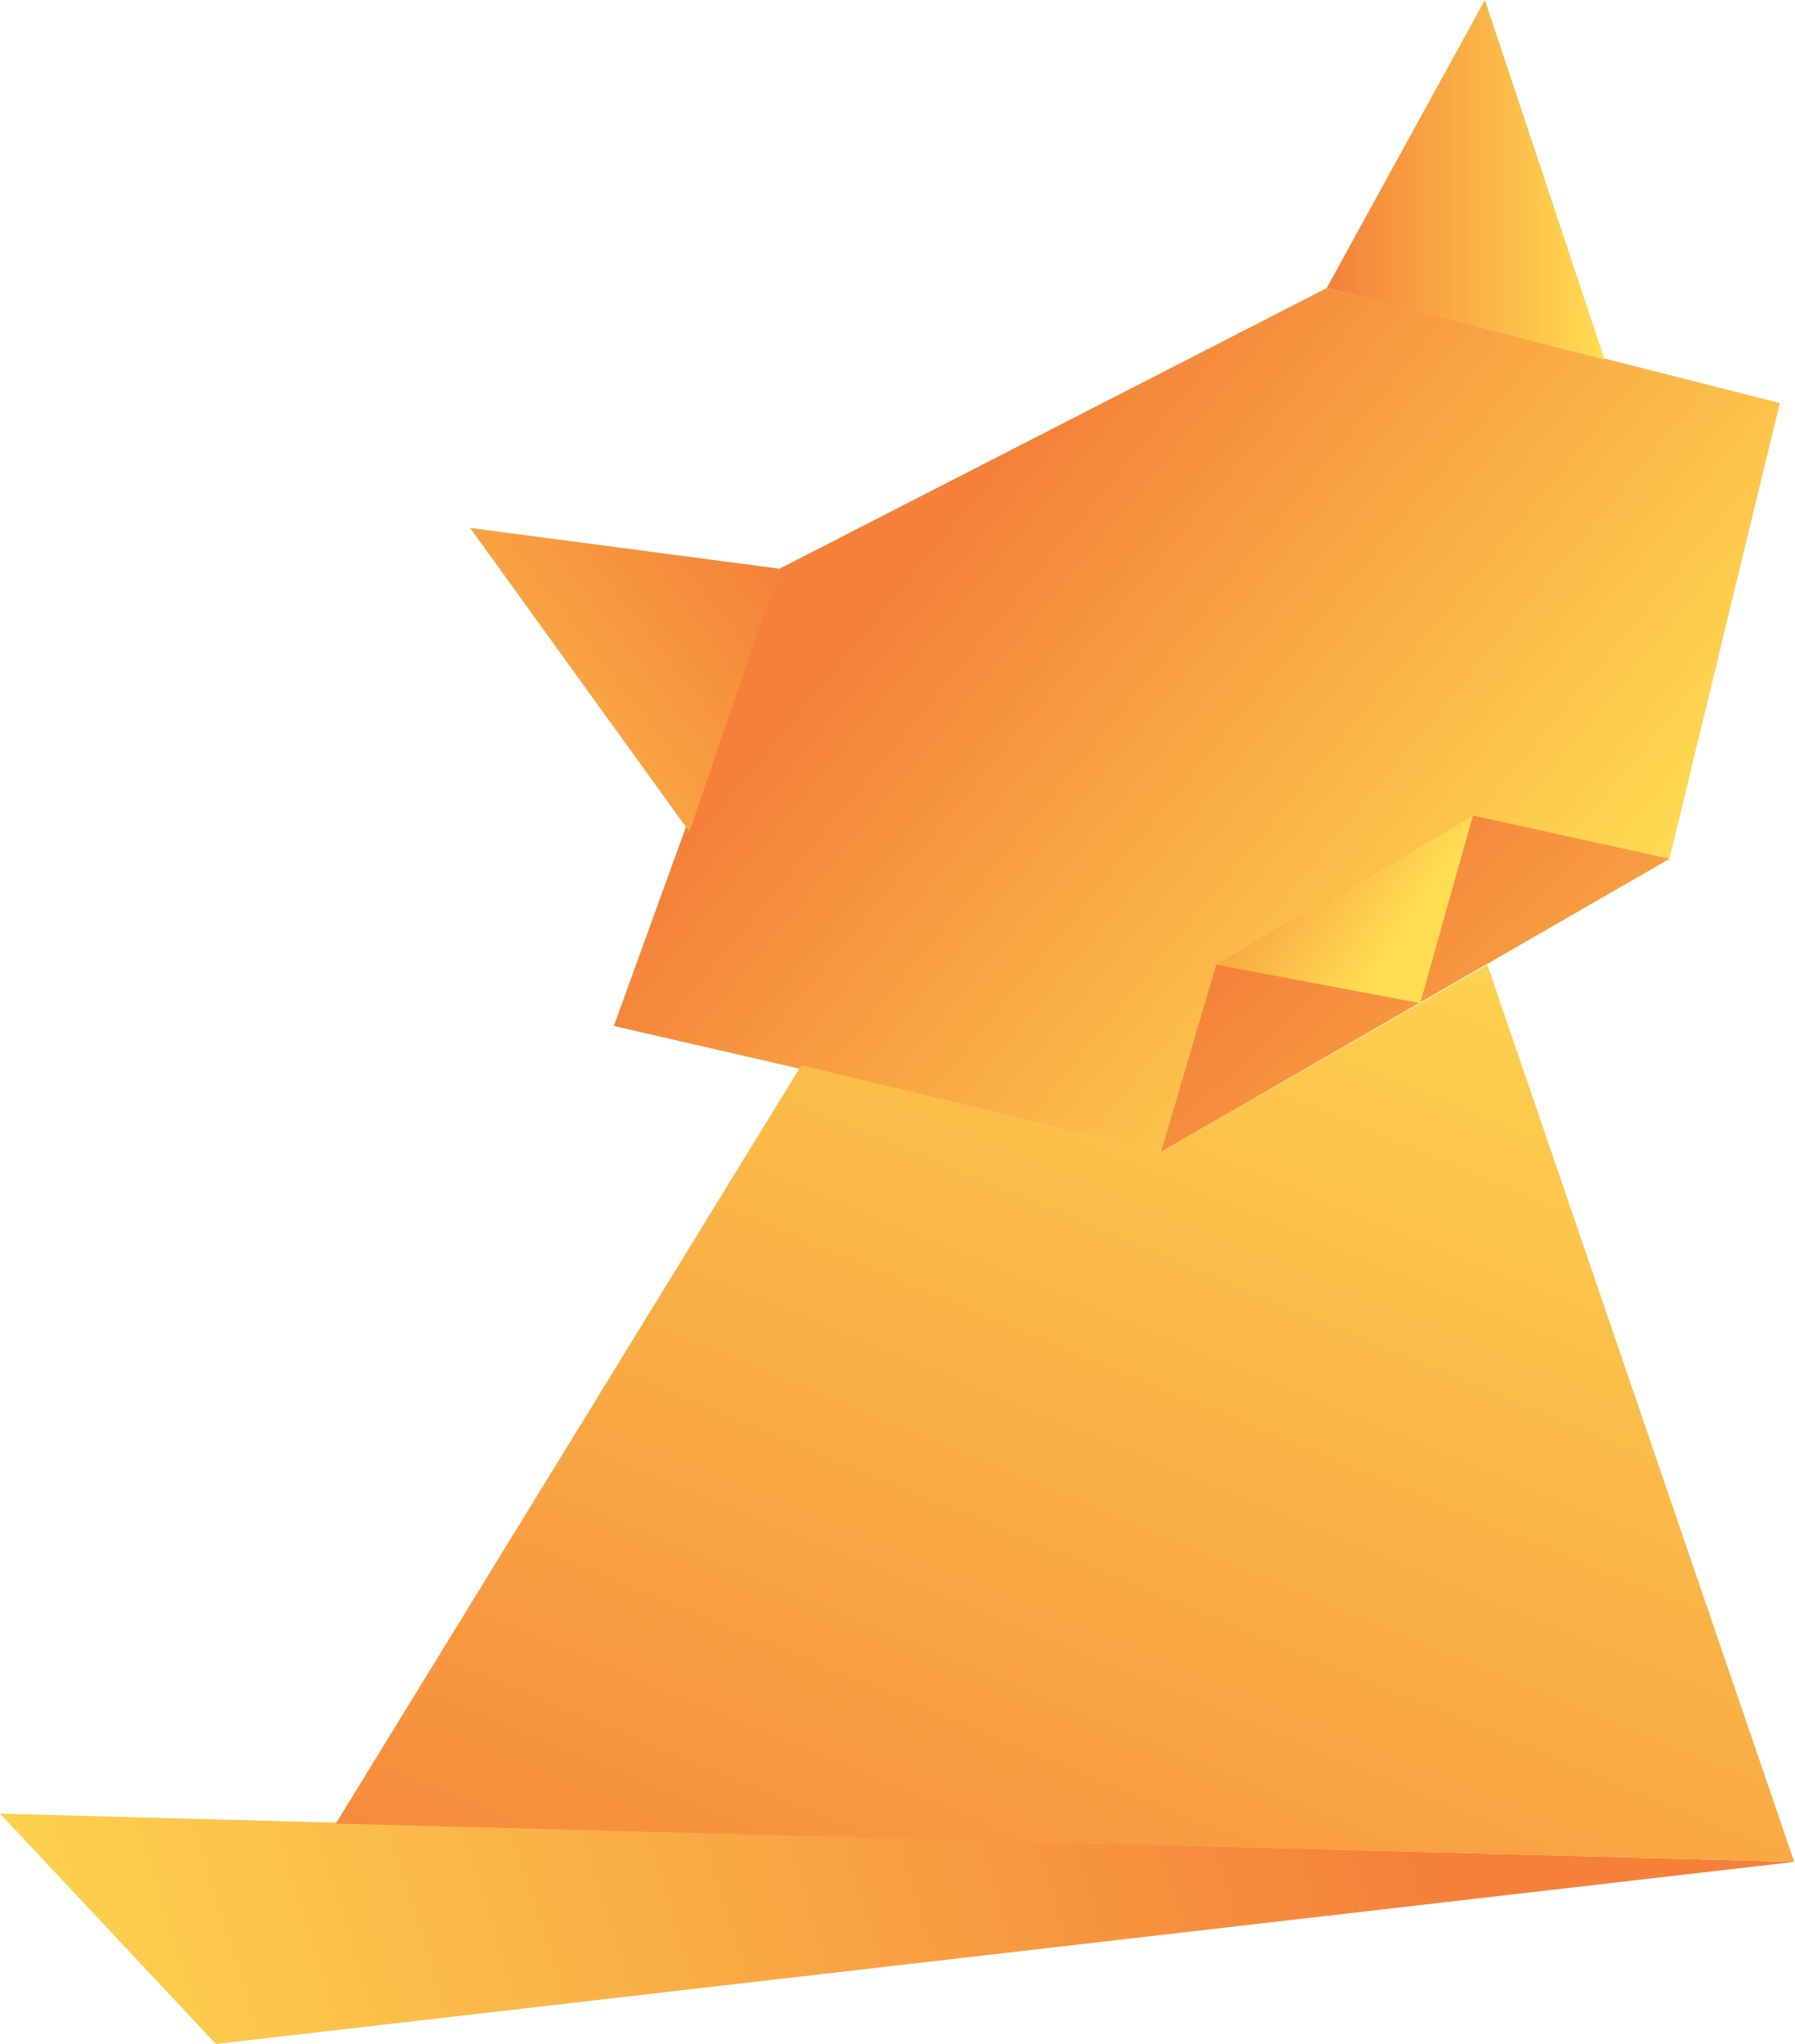
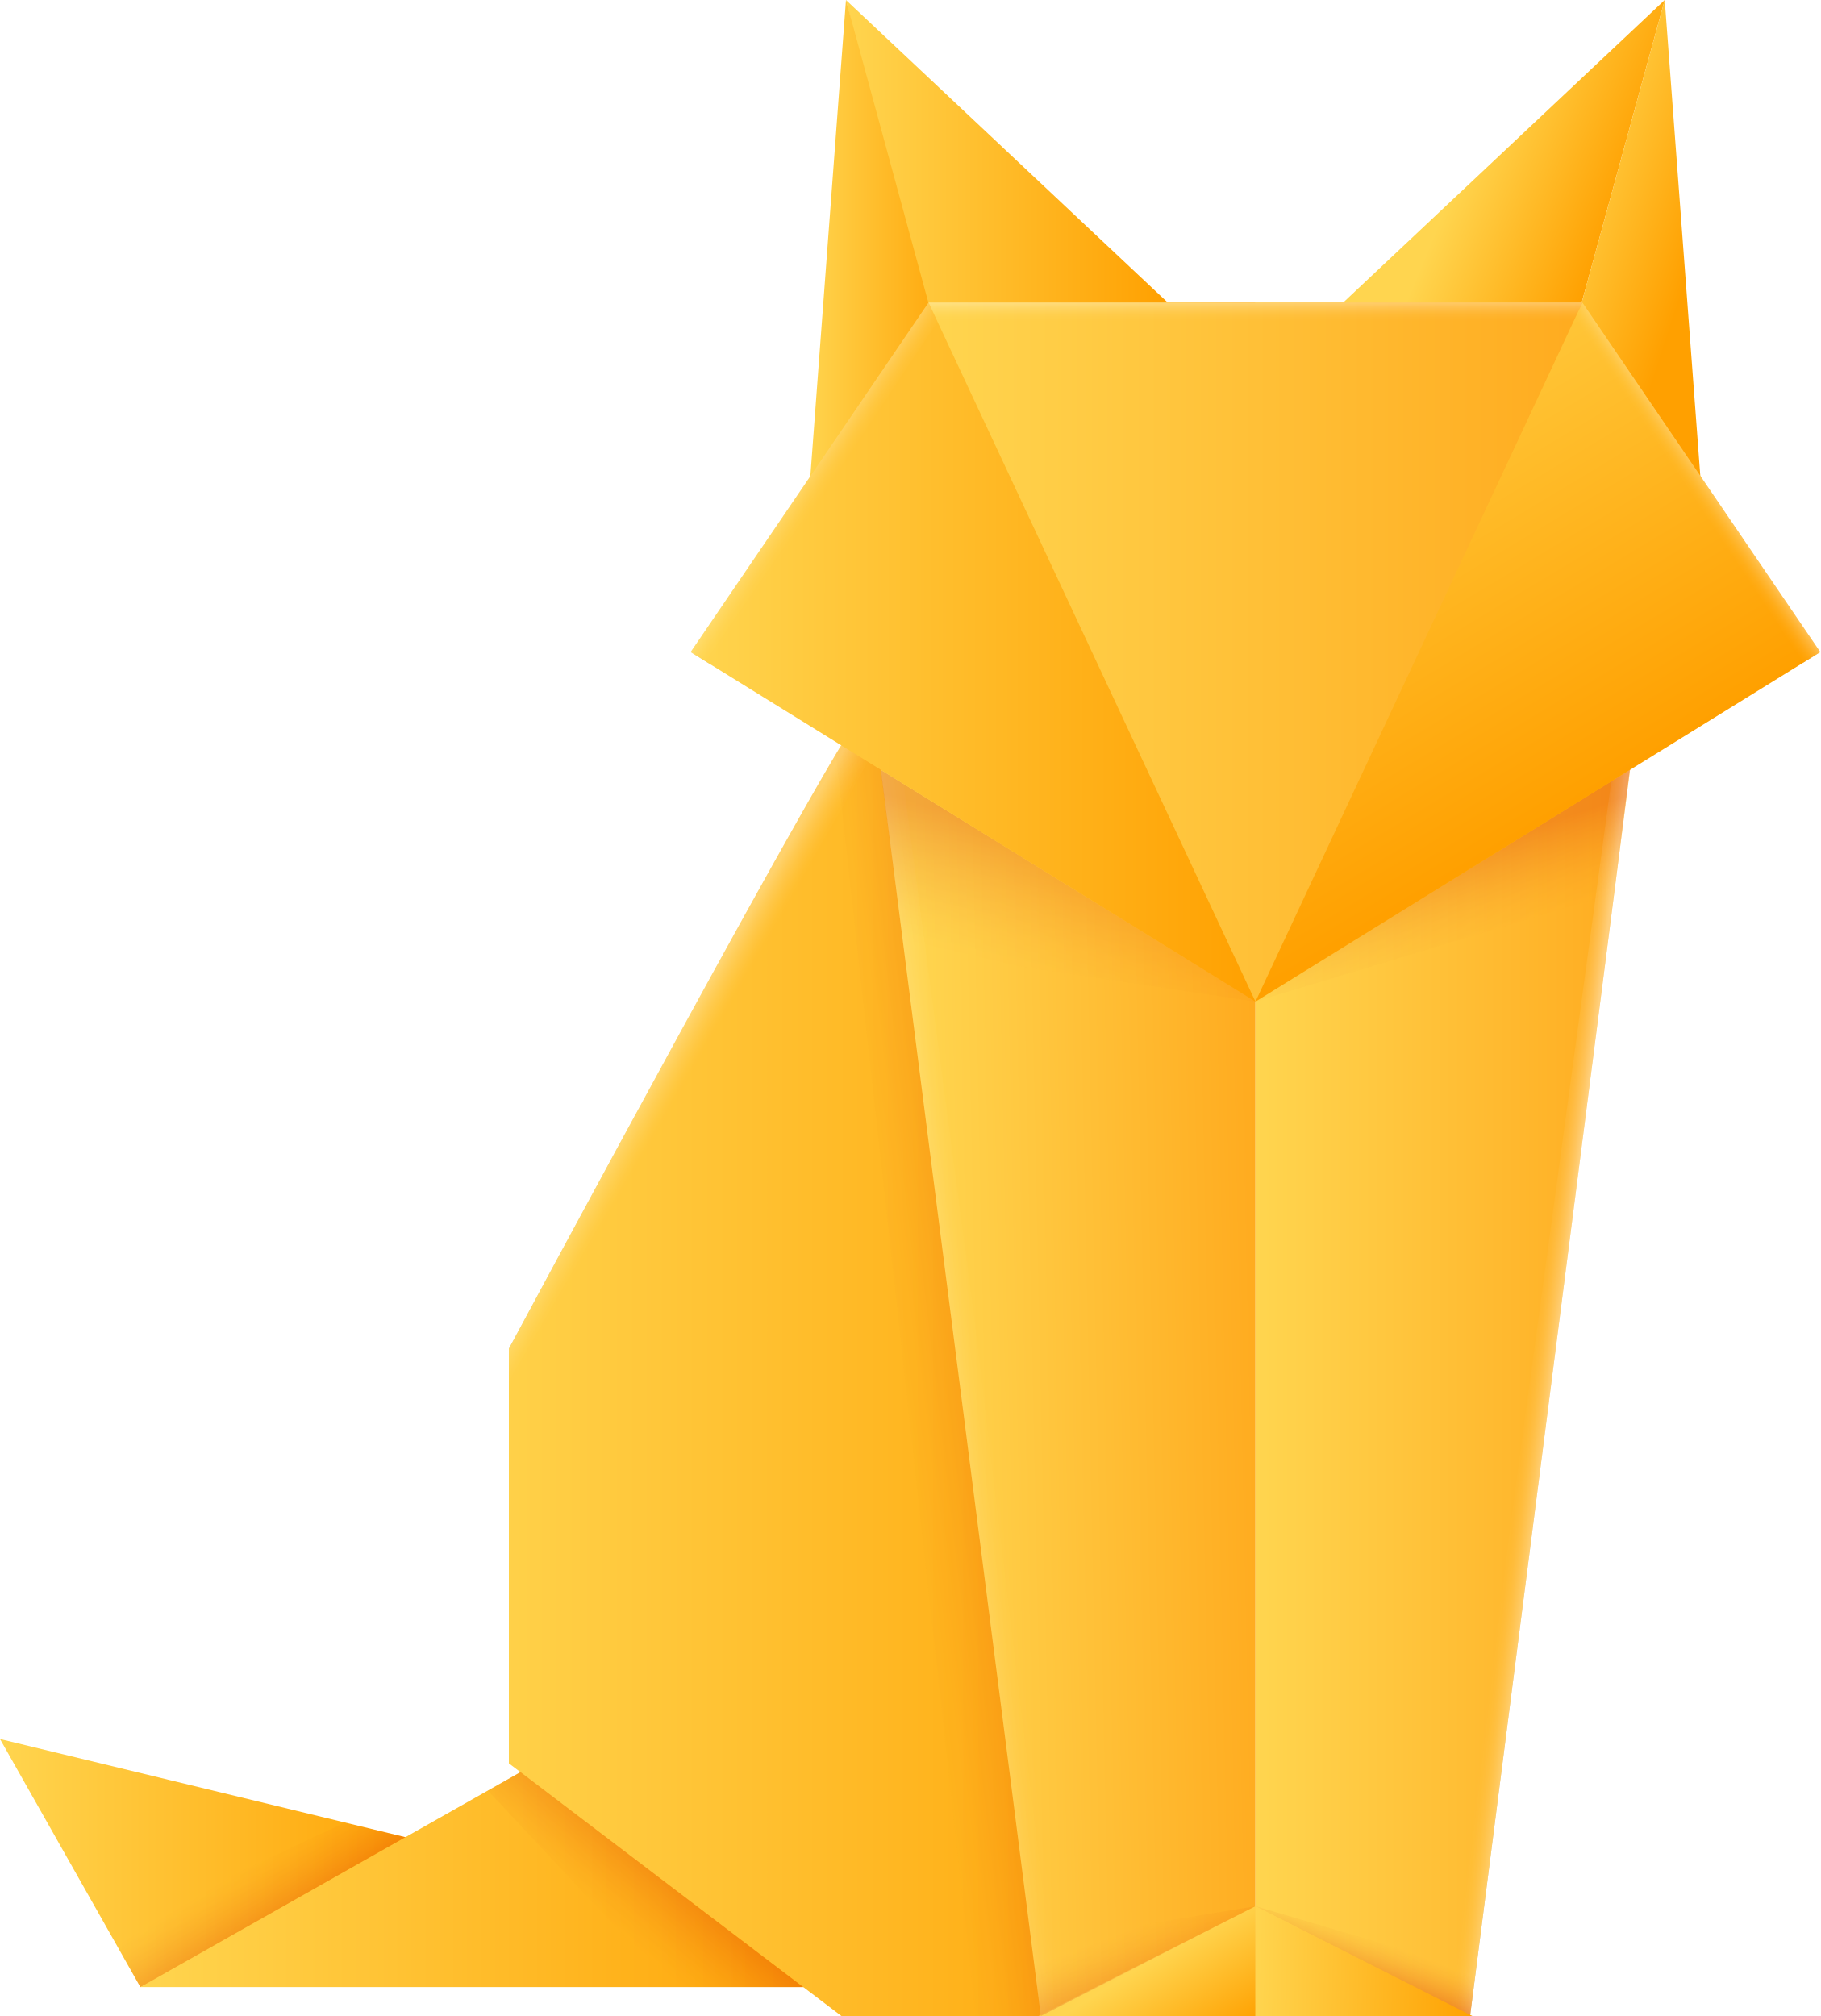
- <svg xmlns="http://www.w3.org/2000/svg" xmlns:xlink="http://www.w3.org/1999/xlink" viewBox="0 0 36.07 41.08">
+ <svg xmlns="http://www.w3.org/2000/svg" xmlns:xlink="http://www.w3.org/1999/xlink" viewBox="0 0 87.53 96.95">
  <defs>
-     <style>.cls-1{fill:url(#linear-gradient);}.cls-2{fill:url(#linear-gradient-2);}.cls-3{fill:url(#linear-gradient-3);}.cls-4{fill:url(#linear-gradient-4);}.cls-5{fill:url(#linear-gradient-5);}.cls-6{fill:url(#linear-gradient-6);}.cls-7{fill:url(#linear-gradient-7);}</style>
-     <linearGradient id="linear-gradient" x1="38.1" y1="43.17" x2="8.3" y2="33.91" gradientTransform="matrix(-1, 0, 0, 1, 36.07, 0)" gradientUnits="userSpaceOnUse">
-       <stop offset="0" stop-color="#ffdd51" />
-       <stop offset="1" stop-color="#f48039" />
+     <style>.cls-1{fill:url(#linear-gradient);}.cls-2{fill:url(#linear-gradient-7);}.cls-2,.cls-3,.cls-4,.cls-5,.cls-6,.cls-7{mix-blend-mode:screen;}.cls-2,.cls-7{opacity:.2;}.cls-3{fill:url(#linear-gradient-9);}.cls-3,.cls-8,.cls-9,.cls-10{opacity:.4;}.cls-4{fill:url(#linear-gradient-4);}.cls-4,.cls-5,.cls-6,.cls-11,.cls-12,.cls-13,.cls-14{opacity:.3;}.cls-5{fill:url(#linear-gradient-22);}.cls-6{fill:url(#linear-gradient-24);}.cls-7{fill:url(#linear-gradient-20);}.cls-11{fill:url(#linear-gradient-5);}.cls-11,.cls-8,.cls-9,.cls-10,.cls-12,.cls-13,.cls-14{mix-blend-mode:multiply;}.cls-8{fill:url(#linear-gradient-26);}.cls-9{fill:url(#linear-gradient-25);}.cls-10{fill:url(#linear-gradient-13);}.cls-12{fill:url(#linear-gradient-12);}.cls-13{fill:url(#linear-gradient-11);}.cls-14{fill:url(#linear-gradient-14);}.cls-15{fill:url(#linear-gradient-8);}.cls-16{fill:url(#linear-gradient-3);}.cls-17{fill:url(#linear-gradient-2);}.cls-18{fill:url(#linear-gradient-6);}.cls-19{fill:url(#linear-gradient-18);}.cls-20{fill:url(#linear-gradient-21);}.cls-21{fill:url(#linear-gradient-23);}.cls-22{fill:url(#linear-gradient-15);}.cls-23{fill:url(#linear-gradient-19);}.cls-24{fill:url(#linear-gradient-16);}.cls-25{fill:url(#linear-gradient-17);}.cls-26{fill:url(#linear-gradient-10);}.cls-27{fill:url(#linear-gradient-27);}.cls-28{isolation:isolate;}</style>
+     <linearGradient id="linear-gradient" x1="0" y1="89.6" x2="21.44" y2="89.6" gradientUnits="userSpaceOnUse">
+       <stop offset="0" stop-color="#ffd54f" />
+       <stop offset="1" stop-color="#ffa000" />
    </linearGradient>
-     <linearGradient id="linear-gradient-2" x1="4.65" y1="20.42" x2="16.95" y2="10.3" xlink:href="#linear-gradient" />
-     <linearGradient id="linear-gradient-3" x1="3.81" y1="3.62" x2="9.4" y2="3.62" xlink:href="#linear-gradient" />
-     <linearGradient id="linear-gradient-4" x1="30.78" y1="18.57" x2="20.65" y2="10.76" xlink:href="#linear-gradient" />
-     <linearGradient id="linear-gradient-5" x1="-0.35" y1="28.61" x2="10.07" y2="17.62" xlink:href="#linear-gradient" />
-     <linearGradient id="linear-gradient-6" x1="7.85" y1="18.68" x2="11.9" y2="16" xlink:href="#linear-gradient" />
-     <linearGradient id="linear-gradient-7" x1="5.64" y1="15.26" x2="18.22" y2="45.63" xlink:href="#linear-gradient" />
+     <linearGradient id="linear-gradient-2" x1="6.75" x2="42.19" xlink:href="#linear-gradient" />
+     <linearGradient id="linear-gradient-3" x1="21.35" y1="65.63" x2="59.68" y2="65.63" xlink:href="#linear-gradient" />
+     <linearGradient id="linear-gradient-4" x1="33.62" y1="50.95" x2="32.36" y2="50.22" gradientUnits="userSpaceOnUse">
+       <stop offset="0" stop-color="#000" />
+       <stop offset=".09" stop-color="#060606" />
+       <stop offset=".22" stop-color="#181818" />
+       <stop offset=".36" stop-color="#363636" />
+       <stop offset=".53" stop-color="#606060" />
+       <stop offset=".71" stop-color="#969696" />
+       <stop offset=".89" stop-color="#d6d6d6" />
+       <stop offset="1" stop-color="#fff" />
+     </linearGradient>
+     <linearGradient id="linear-gradient-5" x1="42.85" y1="65.26" x2="48.62" y2="64.58" gradientUnits="userSpaceOnUse">
+       <stop offset="0" stop-color="#fff" />
+       <stop offset=".09" stop-color="#fdf9f8" />
+       <stop offset=".23" stop-color="#faeae4" />
+       <stop offset=".39" stop-color="#f5d0c5" />
+       <stop offset=".57" stop-color="#eead99" />
+       <stop offset=".77" stop-color="#e48061" />
+       <stop offset=".97" stop-color="#d9491d" />
+       <stop offset="1" stop-color="#d84315" />
+     </linearGradient>
+     <linearGradient id="linear-gradient-6" x1="44.46" y1="66.75" x2="60.63" y2="66.41" gradientUnits="userSpaceOnUse">
+       <stop offset="0" stop-color="#ffd54f" />
+       <stop offset="1" stop-color="#ffab1f" />
+     </linearGradient>
+     <linearGradient id="linear-gradient-7" x1="47.65" y1="66.5" x2="45.48" y2="66.76" gradientUnits="userSpaceOnUse">
+       <stop offset="0" stop-color="#000" />
+       <stop offset=".12" stop-color="#040404" />
+       <stop offset=".24" stop-color="#111" />
+       <stop offset=".37" stop-color="#262626" />
+       <stop offset=".5" stop-color="#444" />
+       <stop offset=".63" stop-color="#6b6b6b" />
+       <stop offset=".77" stop-color="#9a9a9a" />
+       <stop offset=".9" stop-color="#d1d1d1" />
+       <stop offset="1" stop-color="#fff" />
+     </linearGradient>
+     <linearGradient id="linear-gradient-8" x1="60.37" y1="66.6" x2="78.48" y2="66.6" xlink:href="#linear-gradient-6" />
+     <linearGradient id="linear-gradient-9" x1="73.32" y1="66.53" x2="74.65" y2="66.69" xlink:href="#linear-gradient-7" />
+     <linearGradient id="linear-gradient-10" x1="57.99" y1="98.77" x2="55.19" y2="94.36" gradientUnits="userSpaceOnUse">
+       <stop offset="0" stop-color="#ffa000" />
+       <stop offset="1" stop-color="#ffd54f" />
+     </linearGradient>
+     <linearGradient id="linear-gradient-11" x1="50.35" y1="46.93" x2="51.88" y2="40.38" xlink:href="#linear-gradient-5" />
+     <linearGradient id="linear-gradient-12" x1="70.41" y1="45.64" x2="68.97" y2="41.45" gradientUnits="userSpaceOnUse">
+       <stop offset="0" stop-color="#fff" />
+       <stop offset=".1" stop-color="#fefaf9" />
+       <stop offset=".23" stop-color="#fbeeea" />
+       <stop offset=".38" stop-color="#f7dad1" />
+       <stop offset=".53" stop-color="#f1bdad" />
+       <stop offset=".69" stop-color="#e99980" />
+       <stop offset=".86" stop-color="#e06d49" />
+       <stop offset="1" stop-color="#d84315" />
+     </linearGradient>
+     <linearGradient id="linear-gradient-13" x1="29.42" y1="92.69" x2="32.54" y2="89.11" xlink:href="#linear-gradient-5" />
+     <linearGradient id="linear-gradient-14" x1="11.8" y1="89.77" x2="13.36" y2="92.36" xlink:href="#linear-gradient-5" />
+     <linearGradient id="linear-gradient-15" x1="40.68" y1="11.68" x2="56.15" y2="11.68" xlink:href="#linear-gradient" />
+     <linearGradient id="linear-gradient-16" x1="38.71" y1="13.17" x2="46.43" y2="13.17" xlink:href="#linear-gradient" />
+     <linearGradient id="linear-gradient-17" x1="70.85" y1="6.67" x2="78.1" y2="9.66" xlink:href="#linear-gradient" />
+     <linearGradient id="linear-gradient-18" x1="73.82" y1="10.83" x2="81.16" y2="13.21" xlink:href="#linear-gradient" />
+     <linearGradient id="linear-gradient-19" x1="33.21" y1="31.36" x2="60.53" y2="31.36" xlink:href="#linear-gradient" />
+     <linearGradient id="linear-gradient-20" x1="38.89" y1="22.93" x2="39.85" y2="23.59" gradientUnits="userSpaceOnUse">
+       <stop offset="0" stop-color="#fff" />
+       <stop offset=".1" stop-color="#d1d1d1" />
+       <stop offset=".23" stop-color="#9a9a9a" />
+       <stop offset=".37" stop-color="#6b6b6b" />
+       <stop offset=".5" stop-color="#444" />
+       <stop offset=".63" stop-color="#262626" />
+       <stop offset=".76" stop-color="#111" />
+       <stop offset=".88" stop-color="#040404" />
+       <stop offset="1" stop-color="#000" />
+     </linearGradient>
+     <linearGradient id="linear-gradient-21" x1="73.9" y1="39.68" x2="59.14" y2="15.16" xlink:href="#linear-gradient-10" />
+     <linearGradient id="linear-gradient-22" x1="81.02" y1="23.48" x2="81.88" y2="22.91" xlink:href="#linear-gradient-7" />
+     <linearGradient id="linear-gradient-23" x1="44.65" y1="31.36" x2="76.09" y2="31.36" xlink:href="#linear-gradient-6" />
+     <linearGradient id="linear-gradient-24" x1="60.37" y1="15.48" x2="60.37" y2="14.55" xlink:href="#linear-gradient-7" />
+     <linearGradient id="linear-gradient-25" x1="54.6" y1="92.67" x2="55.83" y2="96" xlink:href="#linear-gradient-5" />
+     <linearGradient id="linear-gradient-26" x1="65.97" y1="93.16" x2="65.27" y2="95" xlink:href="#linear-gradient-5" />
+     <linearGradient id="linear-gradient-27" x1="71.15" y1="94.54" x2="60.3" y2="94.31" xlink:href="#linear-gradient-10" />
  </defs>
-   <g id="Layer_2" data-name="Layer 2">
-     <g id="Origami">
-       <g id="cat">
-         <polygon class="cls-1" points="36.07 37.42 0 36.45 4.34 41.08 36.07 37.42" />
-         <polygon class="cls-2" points="35.78 8.1 26.67 5.79 15.67 11.43 12.34 20.62 23.34 23.15 23.34 23.15 33.56 17.26 35.78 8.1" />
-         <polygon class="cls-3" points="32.26 7.23 29.85 0 26.67 5.79 32.26 7.23" />
-         <polygon class="cls-4" points="15.67 11.43 9.45 10.61 13.86 16.72 15.67 11.43" />
-         <polygon class="cls-5" points="33.56 17.26 29.61 16.39 24.45 19.39 23.34 23.15 33.56 17.26" />
-         <polygon class="cls-6" points="29.61 16.39 28.55 20.16 24.45 19.39 29.61 16.39" />
-         <polygon class="cls-7" points="36.07 37.42 29.9 19.39 23.34 23.15 16.11 21.41 6.75 36.65 36.07 37.42" />
+   <g class="cls-28">
+     <g id="Layer_2">
+       <g id="_ÎÓÈ_1">
+         <g>
+           <polygon class="cls-1" points="21.44 88.82 0 83.63 6.75 95.56 21.44 88.82" />
+           <polygon class="cls-17" points="42.19 95.56 6.75 95.56 27.84 83.63 42.19 95.56" />
+           <path class="cls-16" d="M41.5,34.3c-.65,.03-17.03,30.56-17.03,30.56v19.94l15.99,12.15h15.69V34.3h-14.65Z" />
+           <path class="cls-4" d="M43.02,34.3h-1.52c-.65,.03-17.03,30.56-17.03,30.56v2.89l18.55-33.44Z" />
+           <polygon class="cls-11" points="40.19 36.26 46.9 96.95 51.31 96.95 43.01 32.55 40.19 36.26" />
+           <polygon class="cls-18" points="42.26 36.26 50.05 96.95 60.37 96.95 60.37 36.26 42.26 36.26" />
+           <polygon class="cls-2" points="42.26 36.26 50.05 96.95 51.31 96.95 43.26 36.26 42.26 36.26" />
+           <polygon class="cls-15" points="78.48 36.26 60.37 36.26 60.37 96.95 70.69 96.95 78.48 36.26" />
+           <polygon class="cls-3" points="78.48 36.26 77.66 36.26 69.43 96.95 70.69 96.95 78.48 36.26" />
+           <polygon class="cls-26" points="49.94 96.95 60.37 91.67 60.37 96.95 49.94 96.95" />
+           <polygon class="cls-13" points="60.37 48.17 42.35 37.02 43.46 45.65 60.37 48.17" />
+           <polygon class="cls-12" points="60.36 48.17 78.37 37.02 77.61 42.96 60.36 48.17" />
+           <polygon class="cls-10" points="25.03 85.22 38.62 95.56 32.3 95.56 23.46 86.11 25.03 85.22" />
+           <polygon class="cls-14" points="5.26 92.93 6.75 95.56 19.49 88.35 16.58 87.65 5.26 92.93" />
+           <g>
+             <polygon class="cls-22" points="40.68 0 46.43 23.37 56.15 14.55 40.68 0" />
+             <polygon class="cls-24" points="40.68 0 38.71 26.34 46.43 21.12 40.68 0" />
+             <polygon class="cls-25" points="80.05 0 64.59 14.55 74.89 18.81 80.05 0" />
+             <polygon class="cls-19" points="80.05 0 74.89 18.81 82.02 26.34 80.05 0" />
+           </g>
+           <polygon class="cls-23" points="44.65 14.55 33.21 31.36 60.37 48.17 60.37 14.55 44.65 14.55" />
+           <polygon class="cls-7" points="45.08 15.47 44.65 14.55 33.21 31.36 34.18 31.96 45.08 15.47" />
+           <polygon class="cls-20" points="87.53 31.36 76.09 14.55 60.37 14.55 60.37 48.17 87.53 31.36" />
+           <polygon class="cls-5" points="86.72 31.86 87.53 31.36 76.09 14.55 75.66 15.47 86.72 31.86" />
+           <polygon class="cls-21" points="44.65 14.55 76.09 14.55 60.37 48.17 44.65 14.55" />
+           <polygon class="cls-6" points="75.66 15.47 76.09 14.55 44.65 14.55 45.08 15.47 75.66 15.47" />
+           <polygon class="cls-9" points="60.37 91.67 49.6 93.44 50.05 96.95 60.37 91.67" />
+           <polygon class="cls-8" points="60.37 91.67 70.97 94.78 70.69 96.95 60.37 91.67" />
+           <polygon class="cls-27" points="70.8 96.95 60.37 91.67 60.37 96.95 70.8 96.95" />
+         </g>
      </g>
    </g>
  </g>
</svg>
